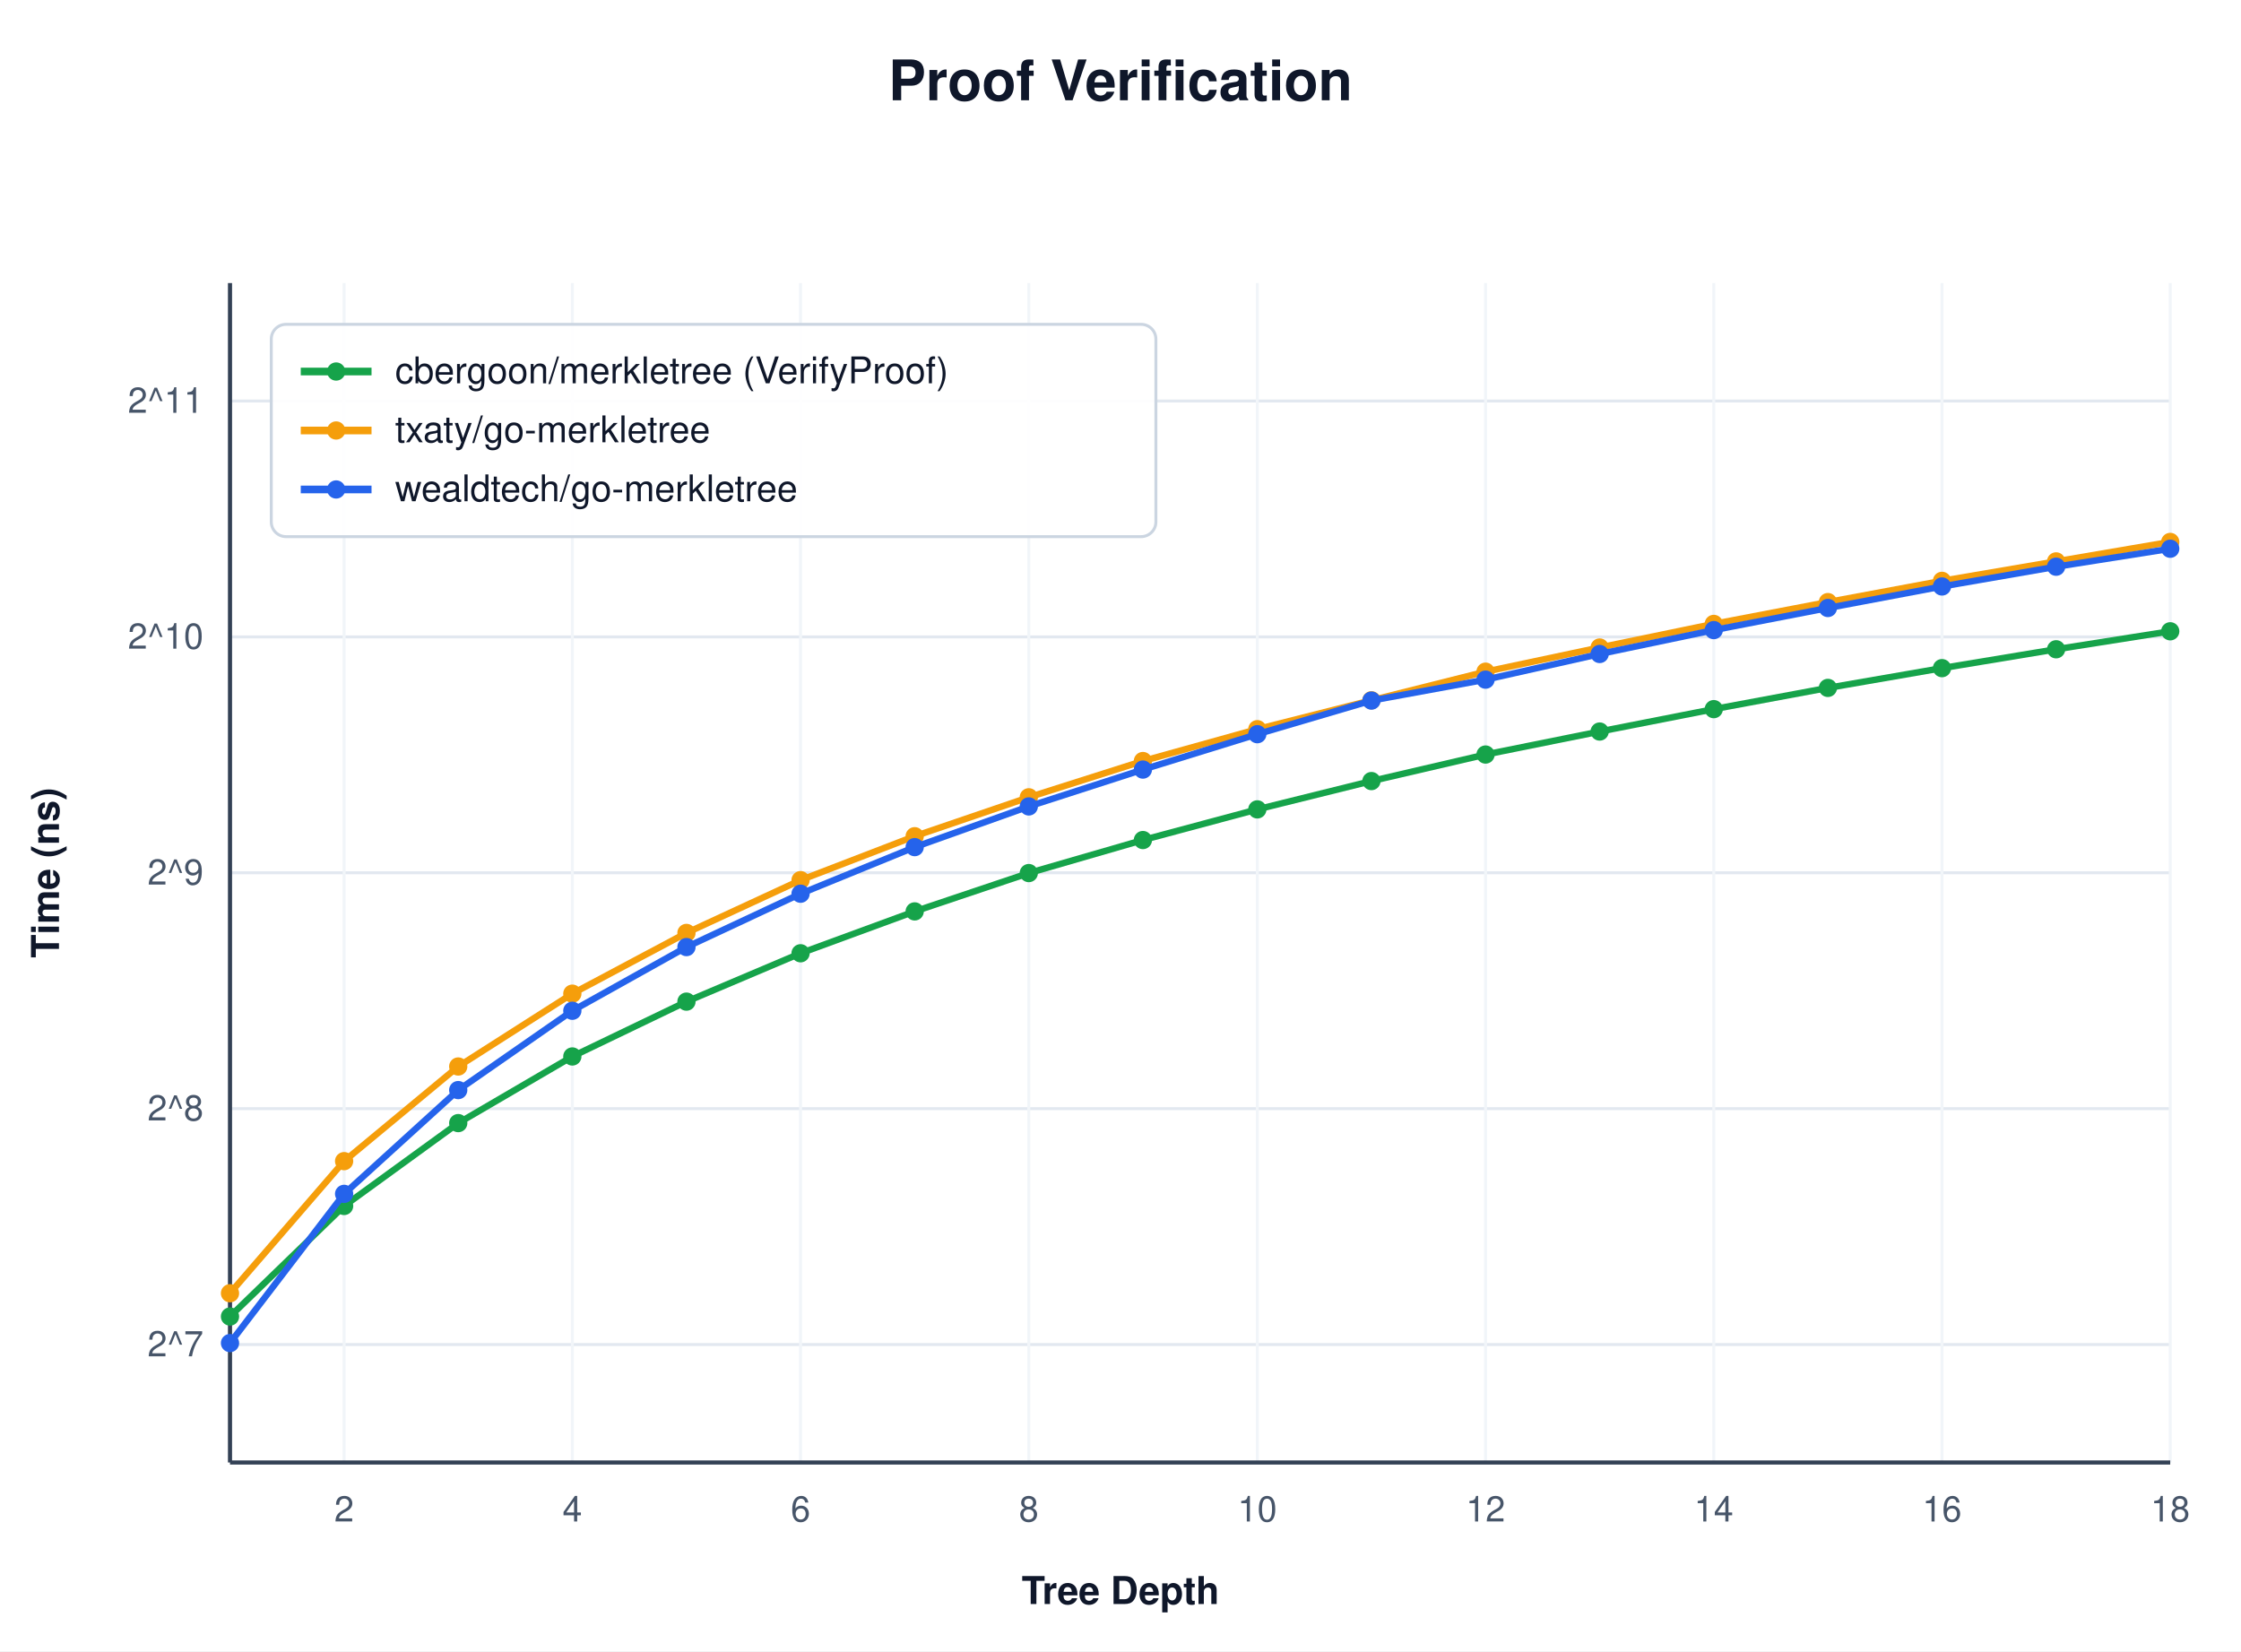
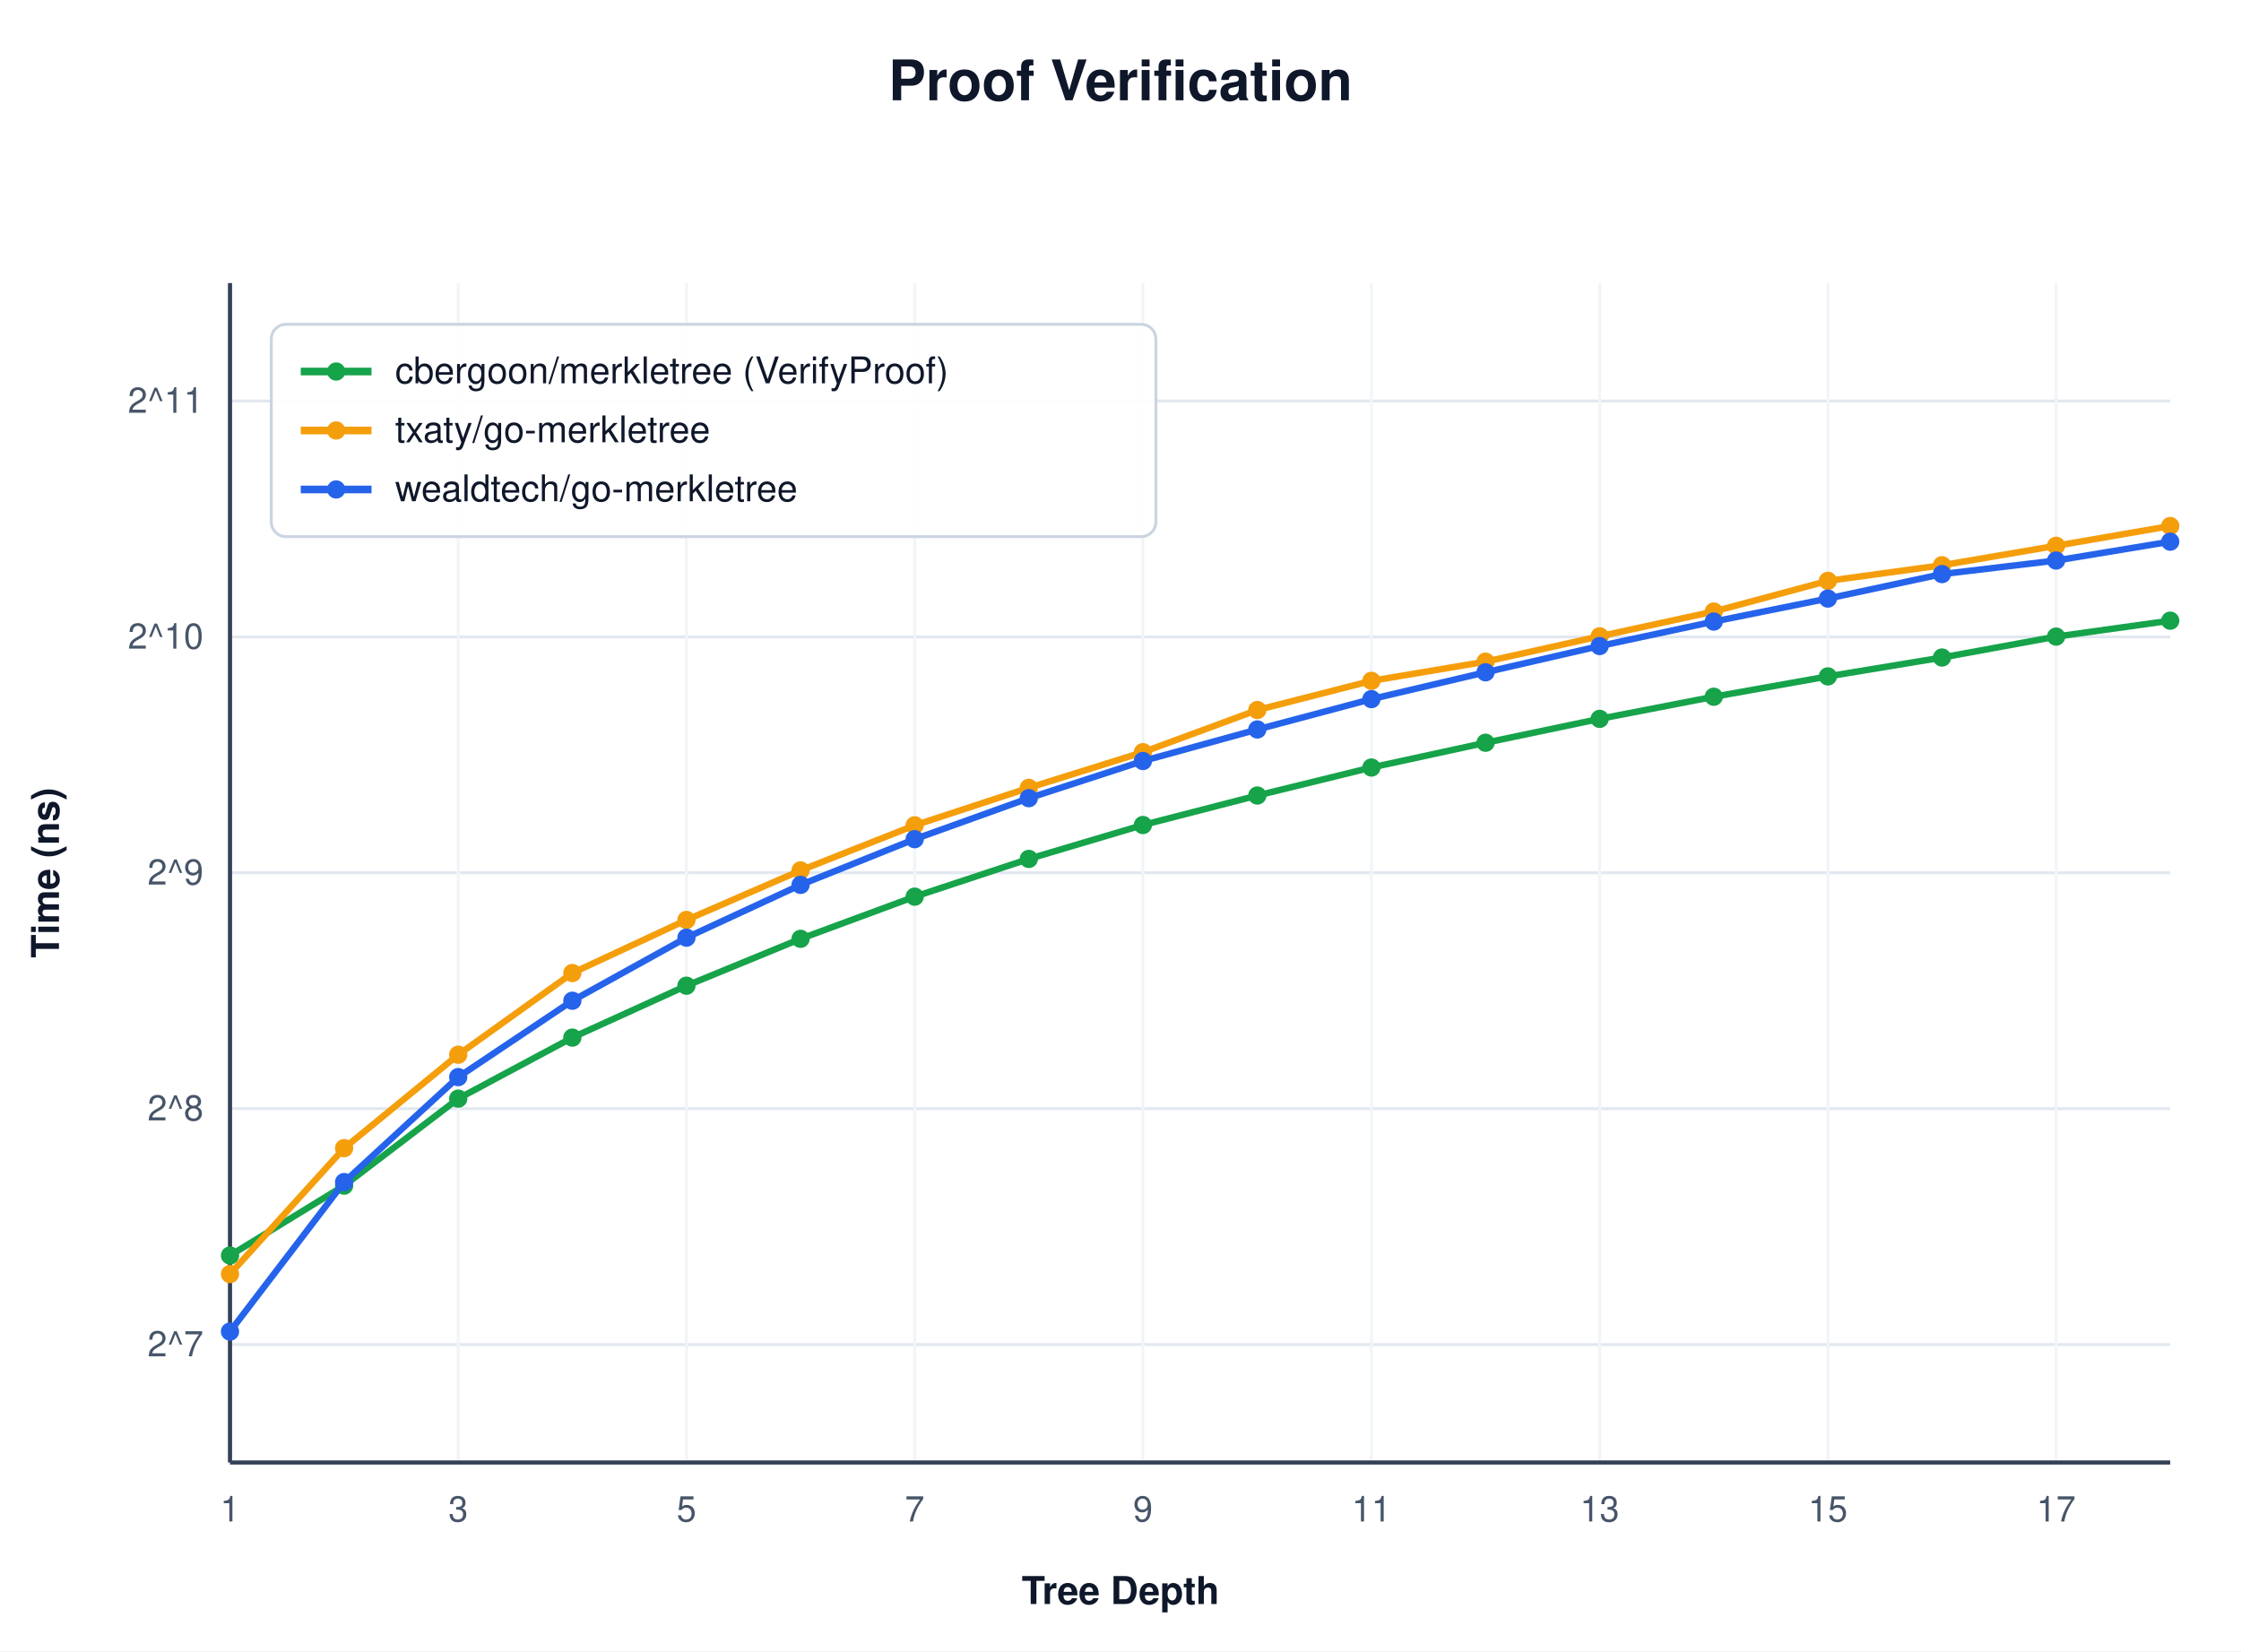
<svg xmlns="http://www.w3.org/2000/svg" viewBox="0 0 760 560" width="760" height="560" font-family="-apple-system,BlinkMacSystemFont,Segoe UI,Helvetica,Arial,sans-serif">
  <rect width="760" height="560" fill="#ffffff" />
  <text x="380" y="34" text-anchor="middle" font-size="19" font-weight="600" fill="#0f172a">Proof Verification</text>
  <line x1="78.0" y1="456.0" x2="736.0" y2="456.0" stroke="#e2e8f0" stroke-width="1" />
  <text x="69.0" y="460.0" text-anchor="end" font-size="12" fill="#475569">2^7</text>
  <line x1="78.0" y1="376.0" x2="736.0" y2="376.0" stroke="#e2e8f0" stroke-width="1" />
  <text x="69.0" y="380.0" text-anchor="end" font-size="12" fill="#475569">2^8</text>
  <line x1="78.0" y1="296.0" x2="736.0" y2="296.0" stroke="#e2e8f0" stroke-width="1" />
  <text x="69.0" y="300.0" text-anchor="end" font-size="12" fill="#475569">2^9</text>
  <line x1="78.0" y1="216.0" x2="736.0" y2="216.0" stroke="#e2e8f0" stroke-width="1" />
  <text x="69.0" y="220.0" text-anchor="end" font-size="12" fill="#475569">2^10</text>
  <line x1="78.0" y1="136.0" x2="736.0" y2="136.0" stroke="#e2e8f0" stroke-width="1" />
  <text x="69.0" y="140.0" text-anchor="end" font-size="12" fill="#475569">2^11</text>
-   <line x1="116.7" y1="96.0" x2="116.7" y2="496.0" stroke="#f1f5f9" stroke-width="1" />
-   <text x="116.7" y="516.0" text-anchor="middle" font-size="12" fill="#475569">2</text>
-   <line x1="194.1" y1="96.0" x2="194.1" y2="496.0" stroke="#f1f5f9" stroke-width="1" />
-   <text x="194.1" y="516.0" text-anchor="middle" font-size="12" fill="#475569">4</text>
-   <line x1="271.5" y1="96.0" x2="271.5" y2="496.0" stroke="#f1f5f9" stroke-width="1" />
-   <text x="271.5" y="516.0" text-anchor="middle" font-size="12" fill="#475569">6</text>
-   <line x1="348.9" y1="96.0" x2="348.9" y2="496.0" stroke="#f1f5f9" stroke-width="1" />
-   <text x="348.9" y="516.0" text-anchor="middle" font-size="12" fill="#475569">8</text>
-   <line x1="426.4" y1="96.0" x2="426.4" y2="496.0" stroke="#f1f5f9" stroke-width="1" />
-   <text x="426.4" y="516.0" text-anchor="middle" font-size="12" fill="#475569">10</text>
-   <line x1="503.8" y1="96.0" x2="503.8" y2="496.0" stroke="#f1f5f9" stroke-width="1" />
-   <text x="503.8" y="516.0" text-anchor="middle" font-size="12" fill="#475569">12</text>
-   <line x1="581.2" y1="96.0" x2="581.2" y2="496.0" stroke="#f1f5f9" stroke-width="1" />
-   <text x="581.2" y="516.0" text-anchor="middle" font-size="12" fill="#475569">14</text>
-   <line x1="658.6" y1="96.0" x2="658.6" y2="496.0" stroke="#f1f5f9" stroke-width="1" />
-   <text x="658.6" y="516.0" text-anchor="middle" font-size="12" fill="#475569">16</text>
-   <line x1="736.0" y1="96.0" x2="736.0" y2="496.0" stroke="#f1f5f9" stroke-width="1" />
-   <text x="736.0" y="516.0" text-anchor="middle" font-size="12" fill="#475569">18</text>
+   <line x1="78.0" y1="96.0" x2="78.0" y2="496.0" stroke="#f1f5f9" stroke-width="1" />
+   <text x="78.0" y="516.0" text-anchor="middle" font-size="12" fill="#475569">1</text>
+   <line x1="155.4" y1="96.0" x2="155.4" y2="496.0" stroke="#f1f5f9" stroke-width="1" />
+   <text x="155.4" y="516.0" text-anchor="middle" font-size="12" fill="#475569">3</text>
+   <line x1="232.8" y1="96.0" x2="232.8" y2="496.0" stroke="#f1f5f9" stroke-width="1" />
+   <text x="232.8" y="516.0" text-anchor="middle" font-size="12" fill="#475569">5</text>
+   <line x1="310.2" y1="96.0" x2="310.2" y2="496.0" stroke="#f1f5f9" stroke-width="1" />
+   <text x="310.2" y="516.0" text-anchor="middle" font-size="12" fill="#475569">7</text>
+   <line x1="387.6" y1="96.0" x2="387.6" y2="496.0" stroke="#f1f5f9" stroke-width="1" />
+   <text x="387.6" y="516.0" text-anchor="middle" font-size="12" fill="#475569">9</text>
+   <line x1="465.1" y1="96.0" x2="465.1" y2="496.0" stroke="#f1f5f9" stroke-width="1" />
+   <text x="465.1" y="516.0" text-anchor="middle" font-size="12" fill="#475569">11</text>
+   <line x1="542.5" y1="96.0" x2="542.5" y2="496.0" stroke="#f1f5f9" stroke-width="1" />
+   <text x="542.5" y="516.0" text-anchor="middle" font-size="12" fill="#475569">13</text>
+   <line x1="619.9" y1="96.0" x2="619.9" y2="496.0" stroke="#f1f5f9" stroke-width="1" />
+   <text x="619.9" y="516.0" text-anchor="middle" font-size="12" fill="#475569">15</text>
+   <line x1="697.3" y1="96.0" x2="697.3" y2="496.0" stroke="#f1f5f9" stroke-width="1" />
+   <text x="697.3" y="516.0" text-anchor="middle" font-size="12" fill="#475569">17</text>
  <line x1="78.0" y1="96.0" x2="78.0" y2="496.0" stroke="#334155" stroke-width="1.4" />
  <line x1="78.0" y1="496.0" x2="736.0" y2="496.0" stroke="#334155" stroke-width="1.4" />
  <text x="380" y="544" text-anchor="middle" font-size="13" font-weight="600" fill="#0f172a">Tree Depth</text>
  <text transform="translate(20,296) rotate(-90)" text-anchor="middle" font-size="13" font-weight="600" fill="#0f172a">Time (ns)</text>
-   <polyline fill="none" stroke="#16a34a" stroke-width="2.2" stroke-linejoin="round" points="78.0,446.5 116.7,409.0 155.4,380.9 194.1,358.3 232.8,339.7 271.5,323.3 310.2,309.1 348.9,296.1 387.6,284.9 426.4,274.5 465.1,264.9 503.8,255.9 542.5,248.1 581.2,240.5 619.9,233.3 658.6,226.6 697.3,220.2 736.0,214.1" />
-   <circle cx="78.0" cy="446.5" r="3.1" fill="#16a34a" />
-   <circle cx="116.7" cy="409.0" r="3.1" fill="#16a34a" />
-   <circle cx="155.4" cy="380.9" r="3.1" fill="#16a34a" />
-   <circle cx="194.1" cy="358.3" r="3.1" fill="#16a34a" />
-   <circle cx="232.8" cy="339.7" r="3.1" fill="#16a34a" />
-   <circle cx="271.5" cy="323.3" r="3.1" fill="#16a34a" />
-   <circle cx="310.2" cy="309.1" r="3.1" fill="#16a34a" />
-   <circle cx="348.9" cy="296.1" r="3.1" fill="#16a34a" />
-   <circle cx="387.6" cy="284.9" r="3.1" fill="#16a34a" />
-   <circle cx="426.4" cy="274.5" r="3.1" fill="#16a34a" />
-   <circle cx="465.1" cy="264.9" r="3.1" fill="#16a34a" />
-   <circle cx="503.8" cy="255.9" r="3.1" fill="#16a34a" />
-   <circle cx="542.5" cy="248.1" r="3.1" fill="#16a34a" />
-   <circle cx="581.2" cy="240.5" r="3.1" fill="#16a34a" />
-   <circle cx="619.9" cy="233.3" r="3.1" fill="#16a34a" />
-   <circle cx="658.6" cy="226.6" r="3.1" fill="#16a34a" />
-   <circle cx="697.3" cy="220.2" r="3.1" fill="#16a34a" />
-   <circle cx="736.0" cy="214.1" r="3.1" fill="#16a34a" />
-   <polyline fill="none" stroke="#f59e0b" stroke-width="2.2" stroke-linejoin="round" points="78.0,438.6 116.7,393.8 155.4,361.7 194.1,337.0 232.8,316.4 271.5,298.5 310.2,283.6 348.9,270.4 387.6,258.1 426.4,247.3 465.1,237.5 503.8,227.8 542.5,219.6 581.2,211.6 619.9,204.2 658.6,197.0 697.3,190.4 736.0,183.8" />
-   <circle cx="78.0" cy="438.6" r="3.1" fill="#f59e0b" />
-   <circle cx="116.7" cy="393.8" r="3.1" fill="#f59e0b" />
-   <circle cx="155.4" cy="361.7" r="3.1" fill="#f59e0b" />
-   <circle cx="194.1" cy="337.0" r="3.1" fill="#f59e0b" />
-   <circle cx="232.8" cy="316.4" r="3.1" fill="#f59e0b" />
-   <circle cx="271.5" cy="298.5" r="3.1" fill="#f59e0b" />
-   <circle cx="310.2" cy="283.6" r="3.1" fill="#f59e0b" />
-   <circle cx="348.9" cy="270.4" r="3.1" fill="#f59e0b" />
-   <circle cx="387.6" cy="258.1" r="3.1" fill="#f59e0b" />
-   <circle cx="426.4" cy="247.3" r="3.1" fill="#f59e0b" />
-   <circle cx="465.1" cy="237.5" r="3.1" fill="#f59e0b" />
-   <circle cx="503.8" cy="227.8" r="3.1" fill="#f59e0b" />
-   <circle cx="542.5" cy="219.6" r="3.1" fill="#f59e0b" />
-   <circle cx="581.2" cy="211.6" r="3.1" fill="#f59e0b" />
-   <circle cx="619.9" cy="204.2" r="3.1" fill="#f59e0b" />
-   <circle cx="658.6" cy="197.0" r="3.1" fill="#f59e0b" />
-   <circle cx="697.3" cy="190.4" r="3.1" fill="#f59e0b" />
-   <circle cx="736.0" cy="183.8" r="3.1" fill="#f59e0b" />
-   <polyline fill="none" stroke="#2563eb" stroke-width="2.2" stroke-linejoin="round" points="78.0,455.5 116.7,404.9 155.4,369.7 194.1,342.8 232.8,321.2 271.5,303.1 310.2,287.3 348.9,273.5 387.6,261.0 426.4,249.0 465.1,237.6 503.8,230.5 542.5,221.8 581.2,213.7 619.9,206.2 658.6,198.9 697.3,192.2 736.0,186.1" />
-   <circle cx="78.0" cy="455.5" r="3.1" fill="#2563eb" />
-   <circle cx="116.7" cy="404.9" r="3.1" fill="#2563eb" />
-   <circle cx="155.4" cy="369.7" r="3.1" fill="#2563eb" />
-   <circle cx="194.1" cy="342.8" r="3.1" fill="#2563eb" />
-   <circle cx="232.8" cy="321.2" r="3.1" fill="#2563eb" />
-   <circle cx="271.5" cy="303.1" r="3.1" fill="#2563eb" />
-   <circle cx="310.2" cy="287.3" r="3.1" fill="#2563eb" />
-   <circle cx="348.9" cy="273.5" r="3.1" fill="#2563eb" />
-   <circle cx="387.6" cy="261.0" r="3.1" fill="#2563eb" />
-   <circle cx="426.4" cy="249.0" r="3.1" fill="#2563eb" />
-   <circle cx="465.1" cy="237.6" r="3.1" fill="#2563eb" />
-   <circle cx="503.8" cy="230.5" r="3.1" fill="#2563eb" />
-   <circle cx="542.5" cy="221.8" r="3.1" fill="#2563eb" />
-   <circle cx="581.2" cy="213.7" r="3.1" fill="#2563eb" />
-   <circle cx="619.9" cy="206.2" r="3.1" fill="#2563eb" />
-   <circle cx="658.6" cy="198.9" r="3.1" fill="#2563eb" />
-   <circle cx="697.3" cy="192.2" r="3.1" fill="#2563eb" />
-   <circle cx="736.0" cy="186.1" r="3.1" fill="#2563eb" />
+   <polyline fill="none" stroke="#16a34a" stroke-width="2.2" stroke-linejoin="round" points="78.0,425.8 116.7,402.1 155.4,372.6 194.1,351.9 232.8,334.3 271.5,318.4 310.2,304.1 348.9,291.3 387.6,279.8 426.4,269.8 465.1,260.3 503.8,251.9 542.5,243.8 581.2,236.3 619.9,229.4 658.6,223.0 697.3,215.9 736.0,210.5" />
+   <circle cx="78.0" cy="425.8" r="3.1" fill="#16a34a" />
+   <circle cx="116.7" cy="402.1" r="3.1" fill="#16a34a" />
+   <circle cx="155.4" cy="372.6" r="3.1" fill="#16a34a" />
+   <circle cx="194.1" cy="351.9" r="3.1" fill="#16a34a" />
+   <circle cx="232.8" cy="334.3" r="3.1" fill="#16a34a" />
+   <circle cx="271.5" cy="318.4" r="3.1" fill="#16a34a" />
+   <circle cx="310.2" cy="304.1" r="3.1" fill="#16a34a" />
+   <circle cx="348.9" cy="291.3" r="3.1" fill="#16a34a" />
+   <circle cx="387.6" cy="279.8" r="3.1" fill="#16a34a" />
+   <circle cx="426.4" cy="269.8" r="3.1" fill="#16a34a" />
+   <circle cx="465.1" cy="260.3" r="3.1" fill="#16a34a" />
+   <circle cx="503.8" cy="251.9" r="3.1" fill="#16a34a" />
+   <circle cx="542.5" cy="243.8" r="3.1" fill="#16a34a" />
+   <circle cx="581.2" cy="236.3" r="3.1" fill="#16a34a" />
+   <circle cx="619.9" cy="229.4" r="3.1" fill="#16a34a" />
+   <circle cx="658.6" cy="223.0" r="3.1" fill="#16a34a" />
+   <circle cx="697.3" cy="215.9" r="3.1" fill="#16a34a" />
+   <circle cx="736.0" cy="210.5" r="3.1" fill="#16a34a" />
+   <polyline fill="none" stroke="#f59e0b" stroke-width="2.2" stroke-linejoin="round" points="78.0,432.1 116.7,389.4 155.4,357.7 194.1,330.0 232.8,312.0 271.5,295.2 310.2,279.9 348.9,267.2 387.6,255.1 426.4,240.8 465.1,230.9 503.8,224.4 542.5,215.8 581.2,207.4 619.9,197.0 658.6,191.7 697.3,185.1 736.0,178.4" />
+   <circle cx="78.0" cy="432.1" r="3.1" fill="#f59e0b" />
+   <circle cx="116.7" cy="389.4" r="3.1" fill="#f59e0b" />
+   <circle cx="155.4" cy="357.7" r="3.1" fill="#f59e0b" />
+   <circle cx="194.1" cy="330.0" r="3.1" fill="#f59e0b" />
+   <circle cx="232.8" cy="312.0" r="3.1" fill="#f59e0b" />
+   <circle cx="271.5" cy="295.2" r="3.1" fill="#f59e0b" />
+   <circle cx="310.2" cy="279.9" r="3.1" fill="#f59e0b" />
+   <circle cx="348.9" cy="267.2" r="3.1" fill="#f59e0b" />
+   <circle cx="387.6" cy="255.1" r="3.1" fill="#f59e0b" />
+   <circle cx="426.4" cy="240.8" r="3.1" fill="#f59e0b" />
+   <circle cx="465.1" cy="230.9" r="3.1" fill="#f59e0b" />
+   <circle cx="503.8" cy="224.4" r="3.1" fill="#f59e0b" />
+   <circle cx="542.5" cy="215.8" r="3.1" fill="#f59e0b" />
+   <circle cx="581.2" cy="207.4" r="3.1" fill="#f59e0b" />
+   <circle cx="619.9" cy="197.0" r="3.1" fill="#f59e0b" />
+   <circle cx="658.6" cy="191.7" r="3.1" fill="#f59e0b" />
+   <circle cx="697.3" cy="185.1" r="3.1" fill="#f59e0b" />
+   <circle cx="736.0" cy="178.4" r="3.1" fill="#f59e0b" />
+   <polyline fill="none" stroke="#2563eb" stroke-width="2.2" stroke-linejoin="round" points="78.0,451.6 116.7,400.9 155.4,365.3 194.1,339.4 232.8,318.0 271.5,300.1 310.2,284.6 348.9,270.7 387.6,258.1 426.4,247.4 465.1,237.1 503.8,228.0 542.5,219.1 581.2,210.8 619.9,203.0 658.6,194.7 697.3,190.1 736.0,183.7" />
+   <circle cx="78.0" cy="451.6" r="3.1" fill="#2563eb" />
+   <circle cx="116.7" cy="400.9" r="3.1" fill="#2563eb" />
+   <circle cx="155.4" cy="365.3" r="3.1" fill="#2563eb" />
+   <circle cx="194.1" cy="339.4" r="3.1" fill="#2563eb" />
+   <circle cx="232.8" cy="318.0" r="3.1" fill="#2563eb" />
+   <circle cx="271.5" cy="300.1" r="3.1" fill="#2563eb" />
+   <circle cx="310.2" cy="284.6" r="3.1" fill="#2563eb" />
+   <circle cx="348.9" cy="270.7" r="3.1" fill="#2563eb" />
+   <circle cx="387.6" cy="258.1" r="3.1" fill="#2563eb" />
+   <circle cx="426.4" cy="247.4" r="3.1" fill="#2563eb" />
+   <circle cx="465.1" cy="237.1" r="3.1" fill="#2563eb" />
+   <circle cx="503.8" cy="228.0" r="3.1" fill="#2563eb" />
+   <circle cx="542.5" cy="219.1" r="3.1" fill="#2563eb" />
+   <circle cx="581.2" cy="210.8" r="3.1" fill="#2563eb" />
+   <circle cx="619.9" cy="203.0" r="3.1" fill="#2563eb" />
+   <circle cx="658.6" cy="194.7" r="3.1" fill="#2563eb" />
+   <circle cx="697.3" cy="190.1" r="3.1" fill="#2563eb" />
+   <circle cx="736.0" cy="183.7" r="3.1" fill="#2563eb" />
  <rect x="92.0" y="110.0" width="300" height="72" rx="5" fill="#ffffff" fill-opacity="0.92" stroke="#cbd5e1" />
  <line x1="102.0" y1="126.0" x2="126.0" y2="126.0" stroke="#16a34a" stroke-width="2.6" />
  <circle cx="114.0" cy="126.0" r="3.1" fill="#16a34a" />
  <text x="134.0" y="130.0" font-size="12.5" fill="#0f172a">cbergoon/merkletree (VerifyProof)</text>
  <line x1="102.0" y1="146.0" x2="126.0" y2="146.0" stroke="#f59e0b" stroke-width="2.6" />
  <circle cx="114.0" cy="146.0" r="3.1" fill="#f59e0b" />
  <text x="134.0" y="150.0" font-size="12.5" fill="#0f172a">txaty/go-merkletree</text>
  <line x1="102.0" y1="166.0" x2="126.0" y2="166.0" stroke="#2563eb" stroke-width="2.6" />
  <circle cx="114.0" cy="166.0" r="3.1" fill="#2563eb" />
  <text x="134.0" y="170.0" font-size="12.5" fill="#0f172a">wealdtech/go-merkletree</text>
</svg>
